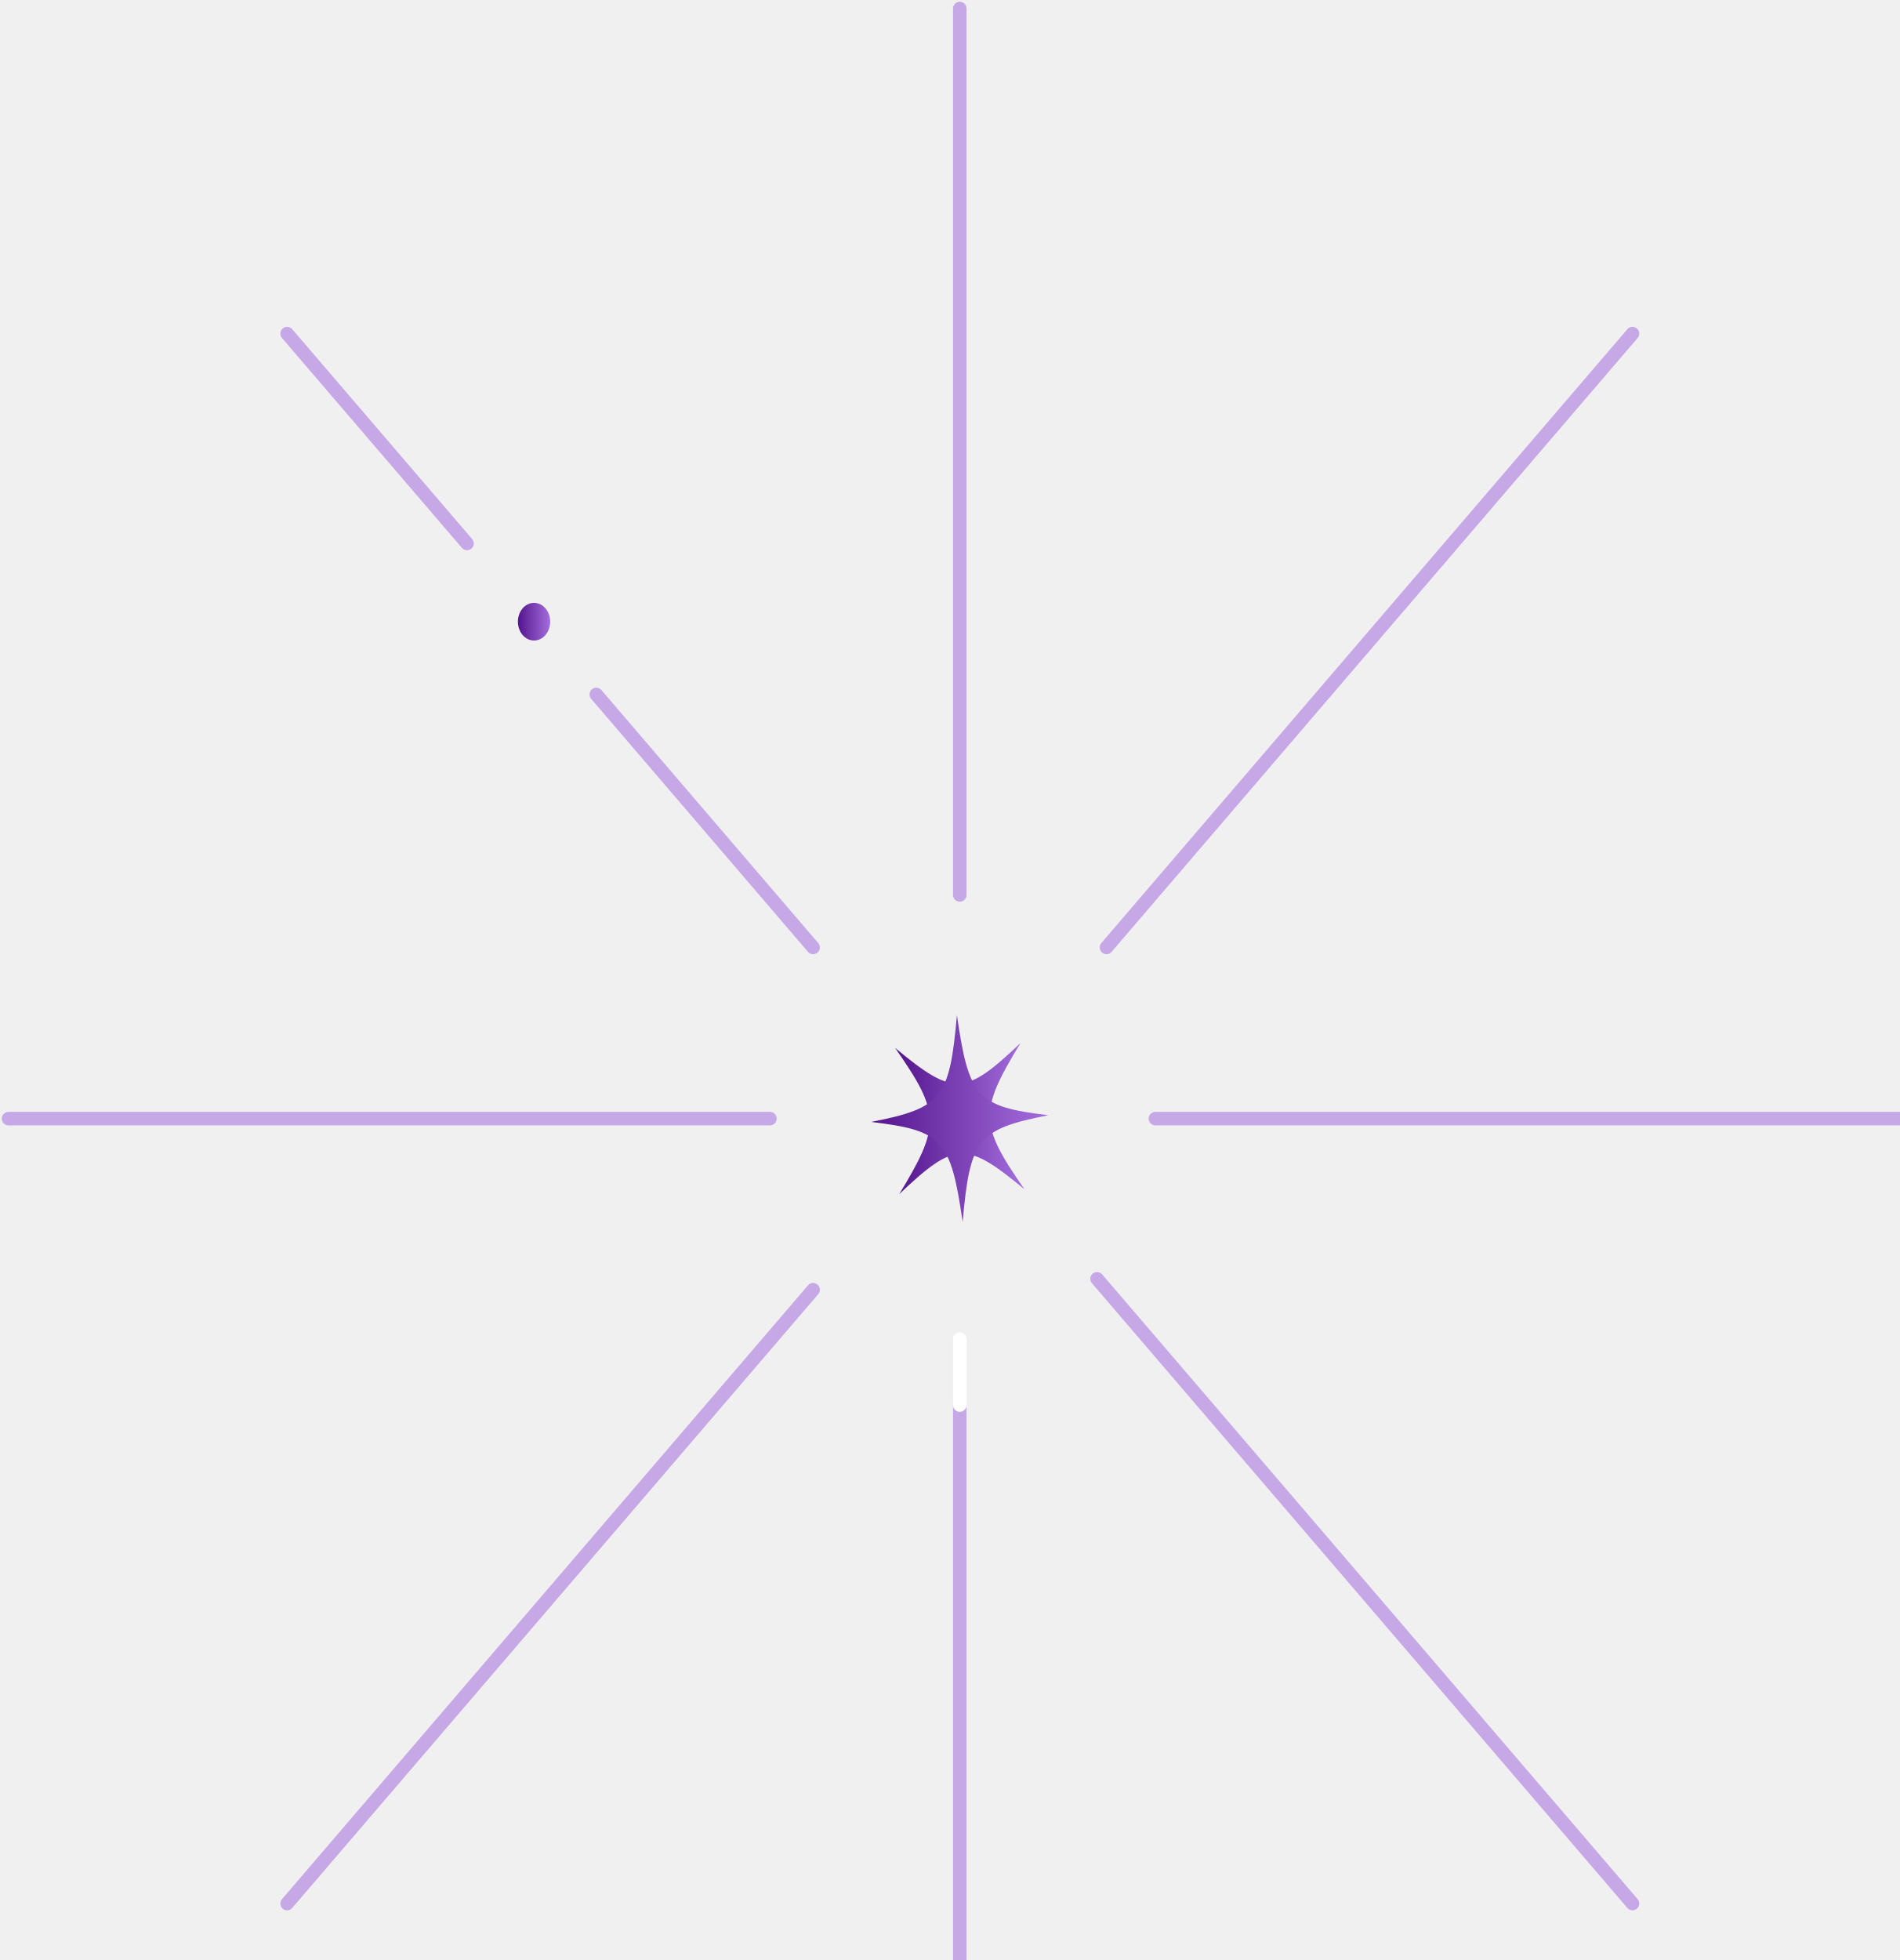
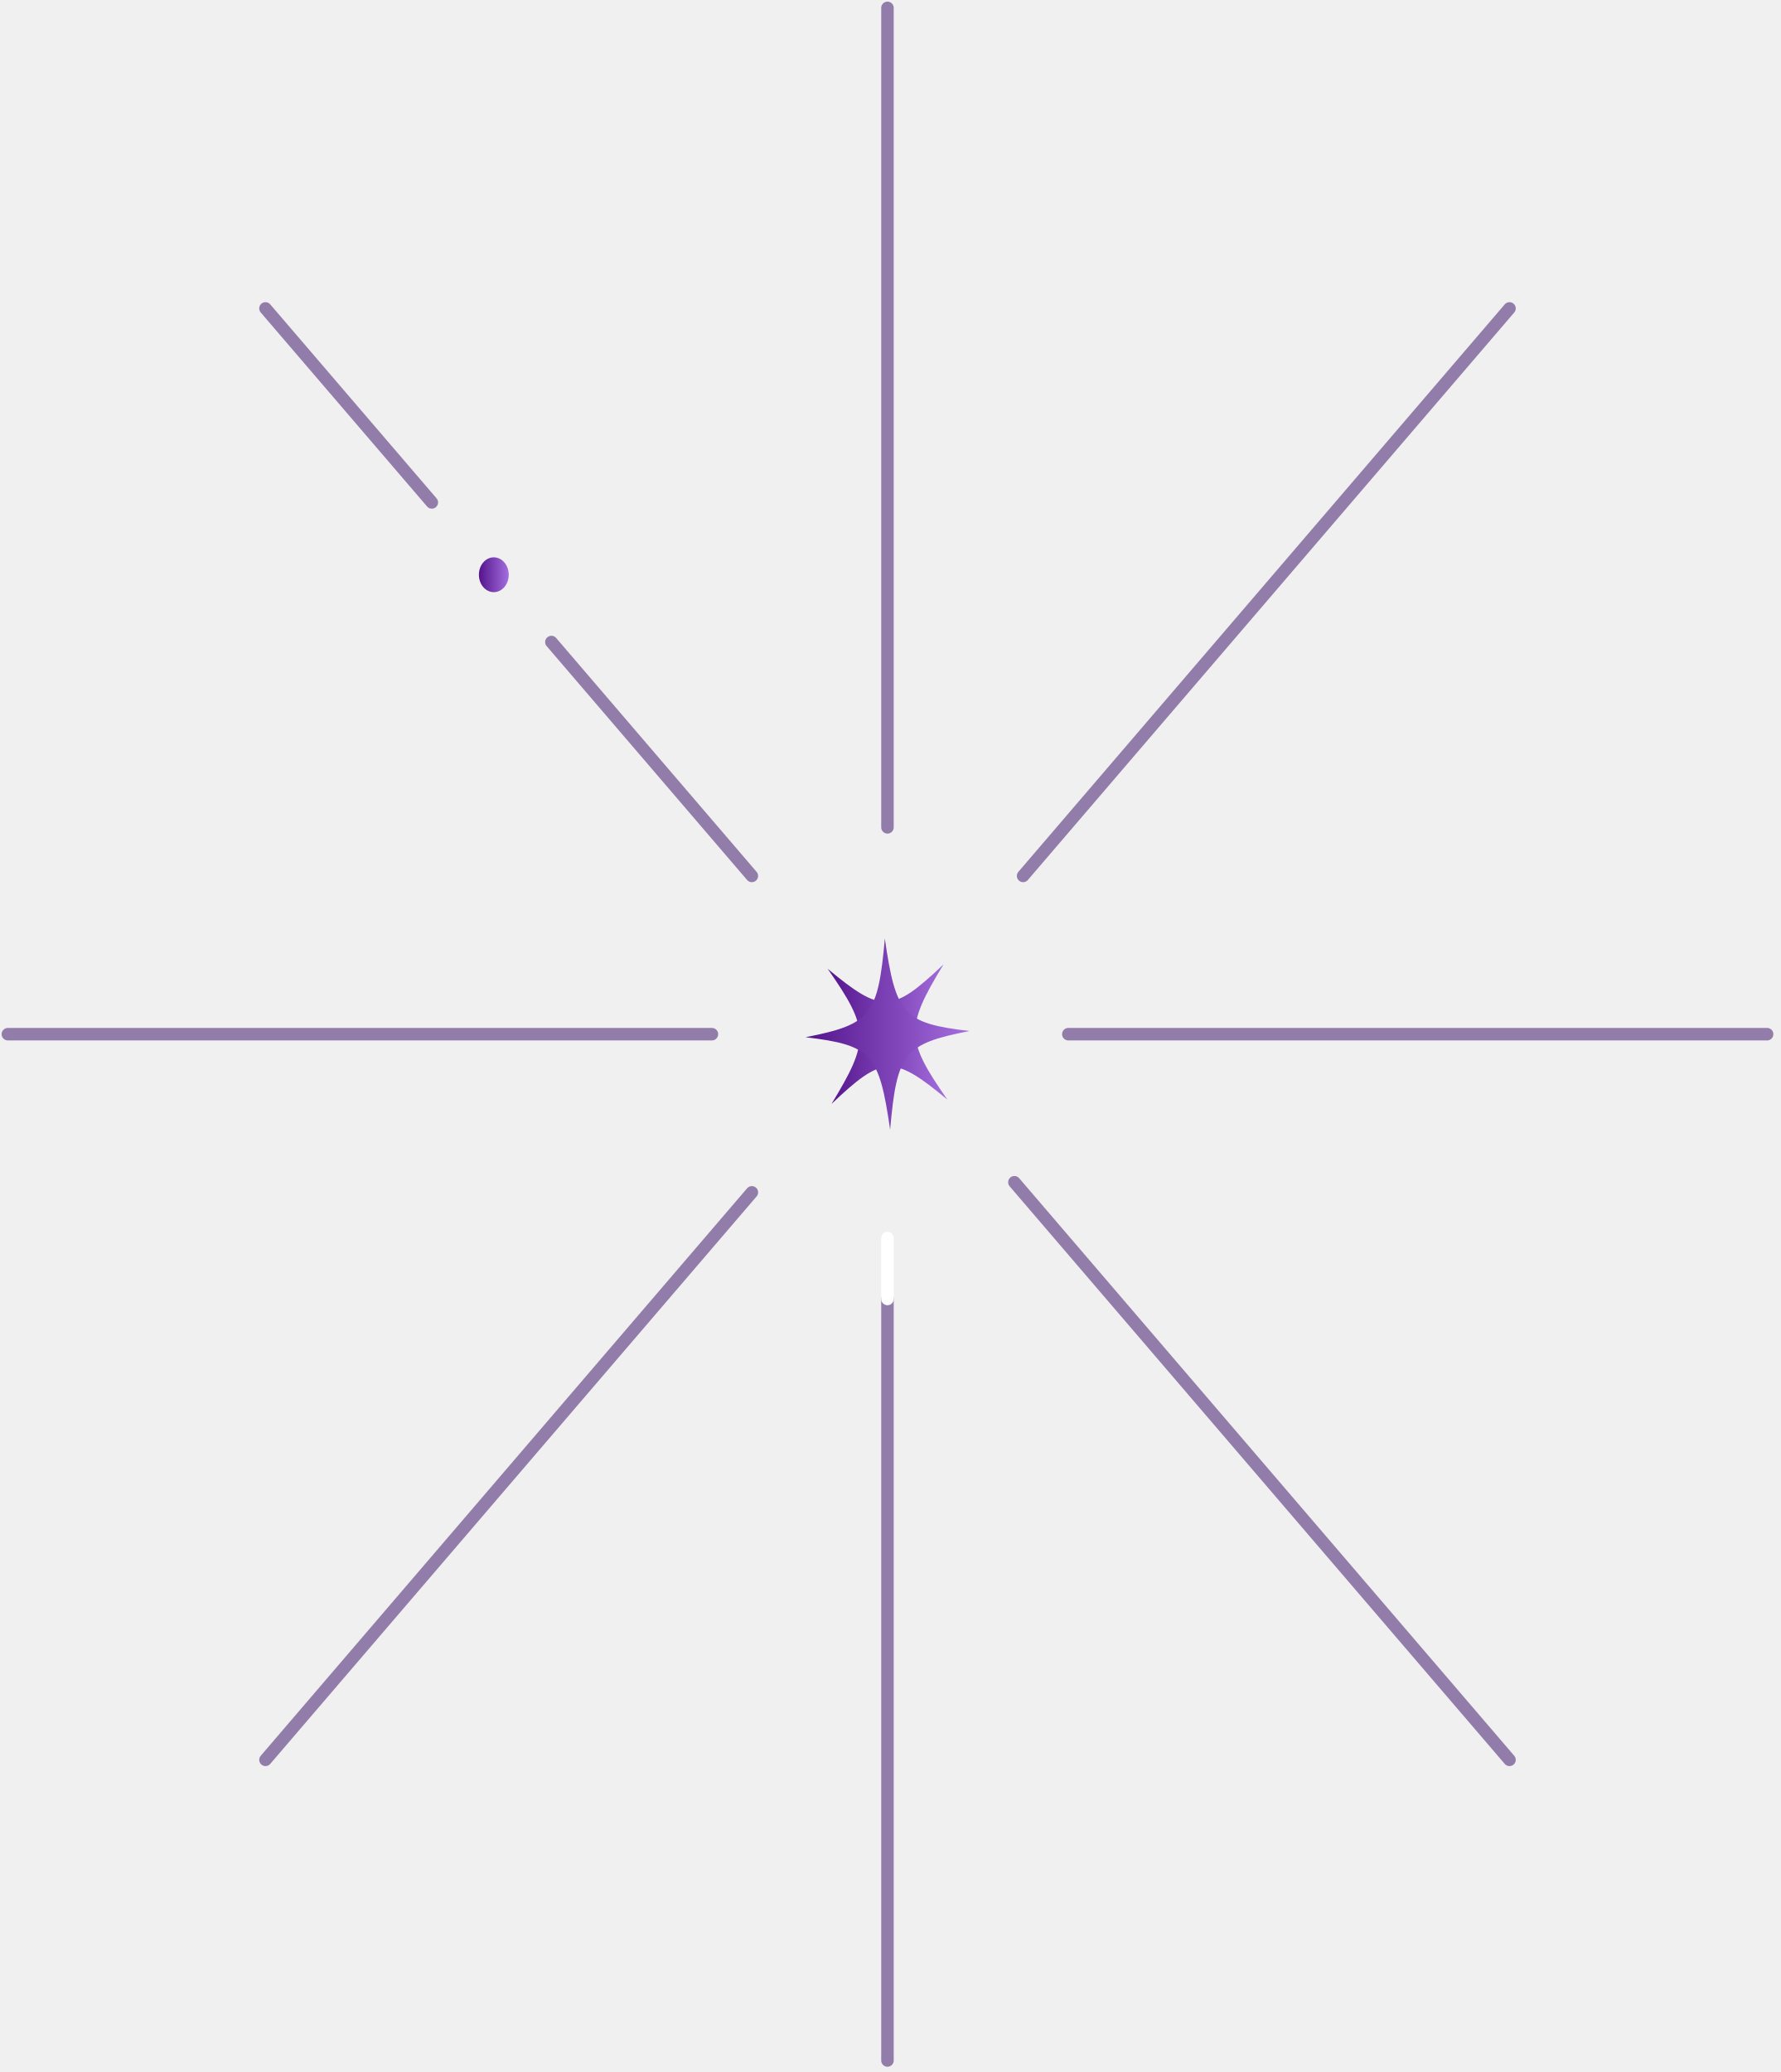
- <svg xmlns="http://www.w3.org/2000/svg" width="223" height="230" viewBox="0 0 223 230" fill="none">
-   <path d="M128.766 150.065L191.61 223.377" stroke="#C7A8E7" stroke-width="1.587" stroke-linecap="round" stroke-linejoin="round" />
-   <path d="M69.992 81.494L95.436 111.18" stroke="#C7A8E7" stroke-width="1.587" stroke-linecap="round" stroke-linejoin="round" />
-   <path d="M33.699 39.148L54.814 63.773" stroke="#C7A8E7" stroke-width="1.587" stroke-linecap="round" stroke-linejoin="round" />
-   <path d="M95.439 151.346L33.699 223.378" stroke="#C7A8E7" stroke-width="1.587" stroke-linecap="round" stroke-linejoin="round" />
-   <path d="M191.611 39.148L129.871 111.18" stroke="#C7A8E7" stroke-width="1.587" stroke-linecap="round" stroke-linejoin="round" />
-   <path d="M112.652 164.88V261.537" stroke="#C7A8E7" stroke-width="1.587" stroke-linecap="round" stroke-linejoin="round" />
+ <svg xmlns="http://www.w3.org/2000/svg" width="226" height="263" viewBox="0 0 226 263" fill="none">
+   <path d="M128.766 150.065L191.61 223.377" stroke="#927CA9" stroke-width="1.587" stroke-linecap="round" stroke-linejoin="round" />
+   <path d="M69.992 81.494L95.436 111.18" stroke="#927CA9" stroke-width="1.587" stroke-linecap="round" stroke-linejoin="round" />
+   <path d="M33.699 39.148L54.814 63.773" stroke="#927CA9" stroke-width="1.587" stroke-linecap="round" stroke-linejoin="round" />
+   <path d="M95.439 151.346L33.699 223.378" stroke="#927CA9" stroke-width="1.587" stroke-linecap="round" stroke-linejoin="round" />
+   <path d="M191.611 39.148L129.871 111.18" stroke="#927CA9" stroke-width="1.587" stroke-linecap="round" stroke-linejoin="round" />
+   <path d="M112.652 164.88V261.537" stroke="#927CA9" stroke-width="1.587" stroke-linecap="round" stroke-linejoin="round" />
  <path d="M112.652 157.152V164.879" stroke="white" stroke-width="1.587" stroke-linecap="round" stroke-linejoin="round" />
-   <path d="M112.652 1V105.015" stroke="#C7A8E7" stroke-width="1.587" stroke-linecap="round" stroke-linejoin="round" />
-   <path d="M90.368 131.268H1" stroke="#C7A8E7" stroke-width="1.587" stroke-linecap="round" stroke-linejoin="round" />
-   <path d="M224.309 131.268H135.613" stroke="#C7A8E7" stroke-width="1.587" stroke-linecap="round" stroke-linejoin="round" />
-   <path d="M62.684 75.164C63.73 75.164 64.578 74.174 64.578 72.953C64.578 71.733 63.73 70.743 62.684 70.743C61.637 70.743 60.789 71.733 60.789 72.953C60.789 74.174 61.637 75.164 62.684 75.164Z" fill="url(#paint0_linear_8205_632649)" />
-   <path d="M105.062 122.969C110.381 130.599 110.422 132.111 105.545 140.129C112.084 133.924 113.38 133.876 120.252 139.567C114.934 131.937 114.893 130.425 119.77 122.407C113.231 128.612 111.934 128.66 105.062 122.969Z" fill="url(#paint1_linear_8205_632649)" />
-   <path d="M112.317 119.129C111.452 128.911 110.563 130.016 102.254 131.655C110.638 132.663 111.585 133.7 112.99 143.395C113.854 133.613 114.743 132.508 123.053 130.869C114.668 129.861 113.721 128.824 112.317 119.129Z" fill="url(#paint2_linear_8205_632649)" />
+   <path d="M112.652 1V105.015" stroke="#927CA9" stroke-width="1.587" stroke-linecap="round" stroke-linejoin="round" />
+   <path d="M90.368 131.268H1" stroke="#927CA9" stroke-width="1.587" stroke-linecap="round" stroke-linejoin="round" />
+   <path d="M224.309 131.268H135.613" stroke="#927CA9" stroke-width="1.587" stroke-linecap="round" stroke-linejoin="round" />
+   <path d="M62.684 75.164C63.73 75.164 64.578 74.174 64.578 72.953C64.578 71.733 63.73 70.743 62.684 70.743C61.637 70.743 60.789 71.733 60.789 72.953C60.789 74.174 61.637 75.164 62.684 75.164Z" fill="url(#paint0_linear_8360_216383)" />
+   <path d="M105.062 122.969C110.381 130.599 110.422 132.111 105.545 140.129C112.084 133.924 113.38 133.876 120.252 139.567C114.934 131.937 114.893 130.425 119.77 122.407C113.231 128.612 111.934 128.66 105.062 122.969Z" fill="url(#paint1_linear_8360_216383)" />
+   <path d="M112.317 119.129C111.452 128.911 110.563 130.016 102.254 131.655C110.638 132.663 111.585 133.7 112.99 143.395C113.854 133.613 114.743 132.508 123.053 130.869C114.668 129.861 113.721 128.824 112.317 119.129Z" fill="url(#paint2_linear_8360_216383)" />
  <defs>
-     <linearGradient id="paint0_linear_8205_632649" x1="60.789" y1="72.953" x2="64.578" y2="72.953" gradientUnits="userSpaceOnUse">
+     <linearGradient id="paint0_linear_8360_216383" x1="60.789" y1="72.953" x2="64.578" y2="72.953" gradientUnits="userSpaceOnUse">
      <stop stop-color="#54148C" />
      <stop offset="1" stop-color="#A46EDE" />
    </linearGradient>
-     <linearGradient id="paint1_linear_8205_632649" x1="105.062" y1="131.268" x2="120.252" y2="131.268" gradientUnits="userSpaceOnUse">
+     <linearGradient id="paint1_linear_8360_216383" x1="105.062" y1="131.268" x2="120.252" y2="131.268" gradientUnits="userSpaceOnUse">
      <stop stop-color="#54148C" />
      <stop offset="1" stop-color="#A46EDE" />
    </linearGradient>
-     <linearGradient id="paint2_linear_8205_632649" x1="102.254" y1="131.262" x2="123.053" y2="131.262" gradientUnits="userSpaceOnUse">
+     <linearGradient id="paint2_linear_8360_216383" x1="102.254" y1="131.262" x2="123.053" y2="131.262" gradientUnits="userSpaceOnUse">
      <stop stop-color="#54148C" />
      <stop offset="1" stop-color="#A46EDE" />
    </linearGradient>
  </defs>
</svg>
